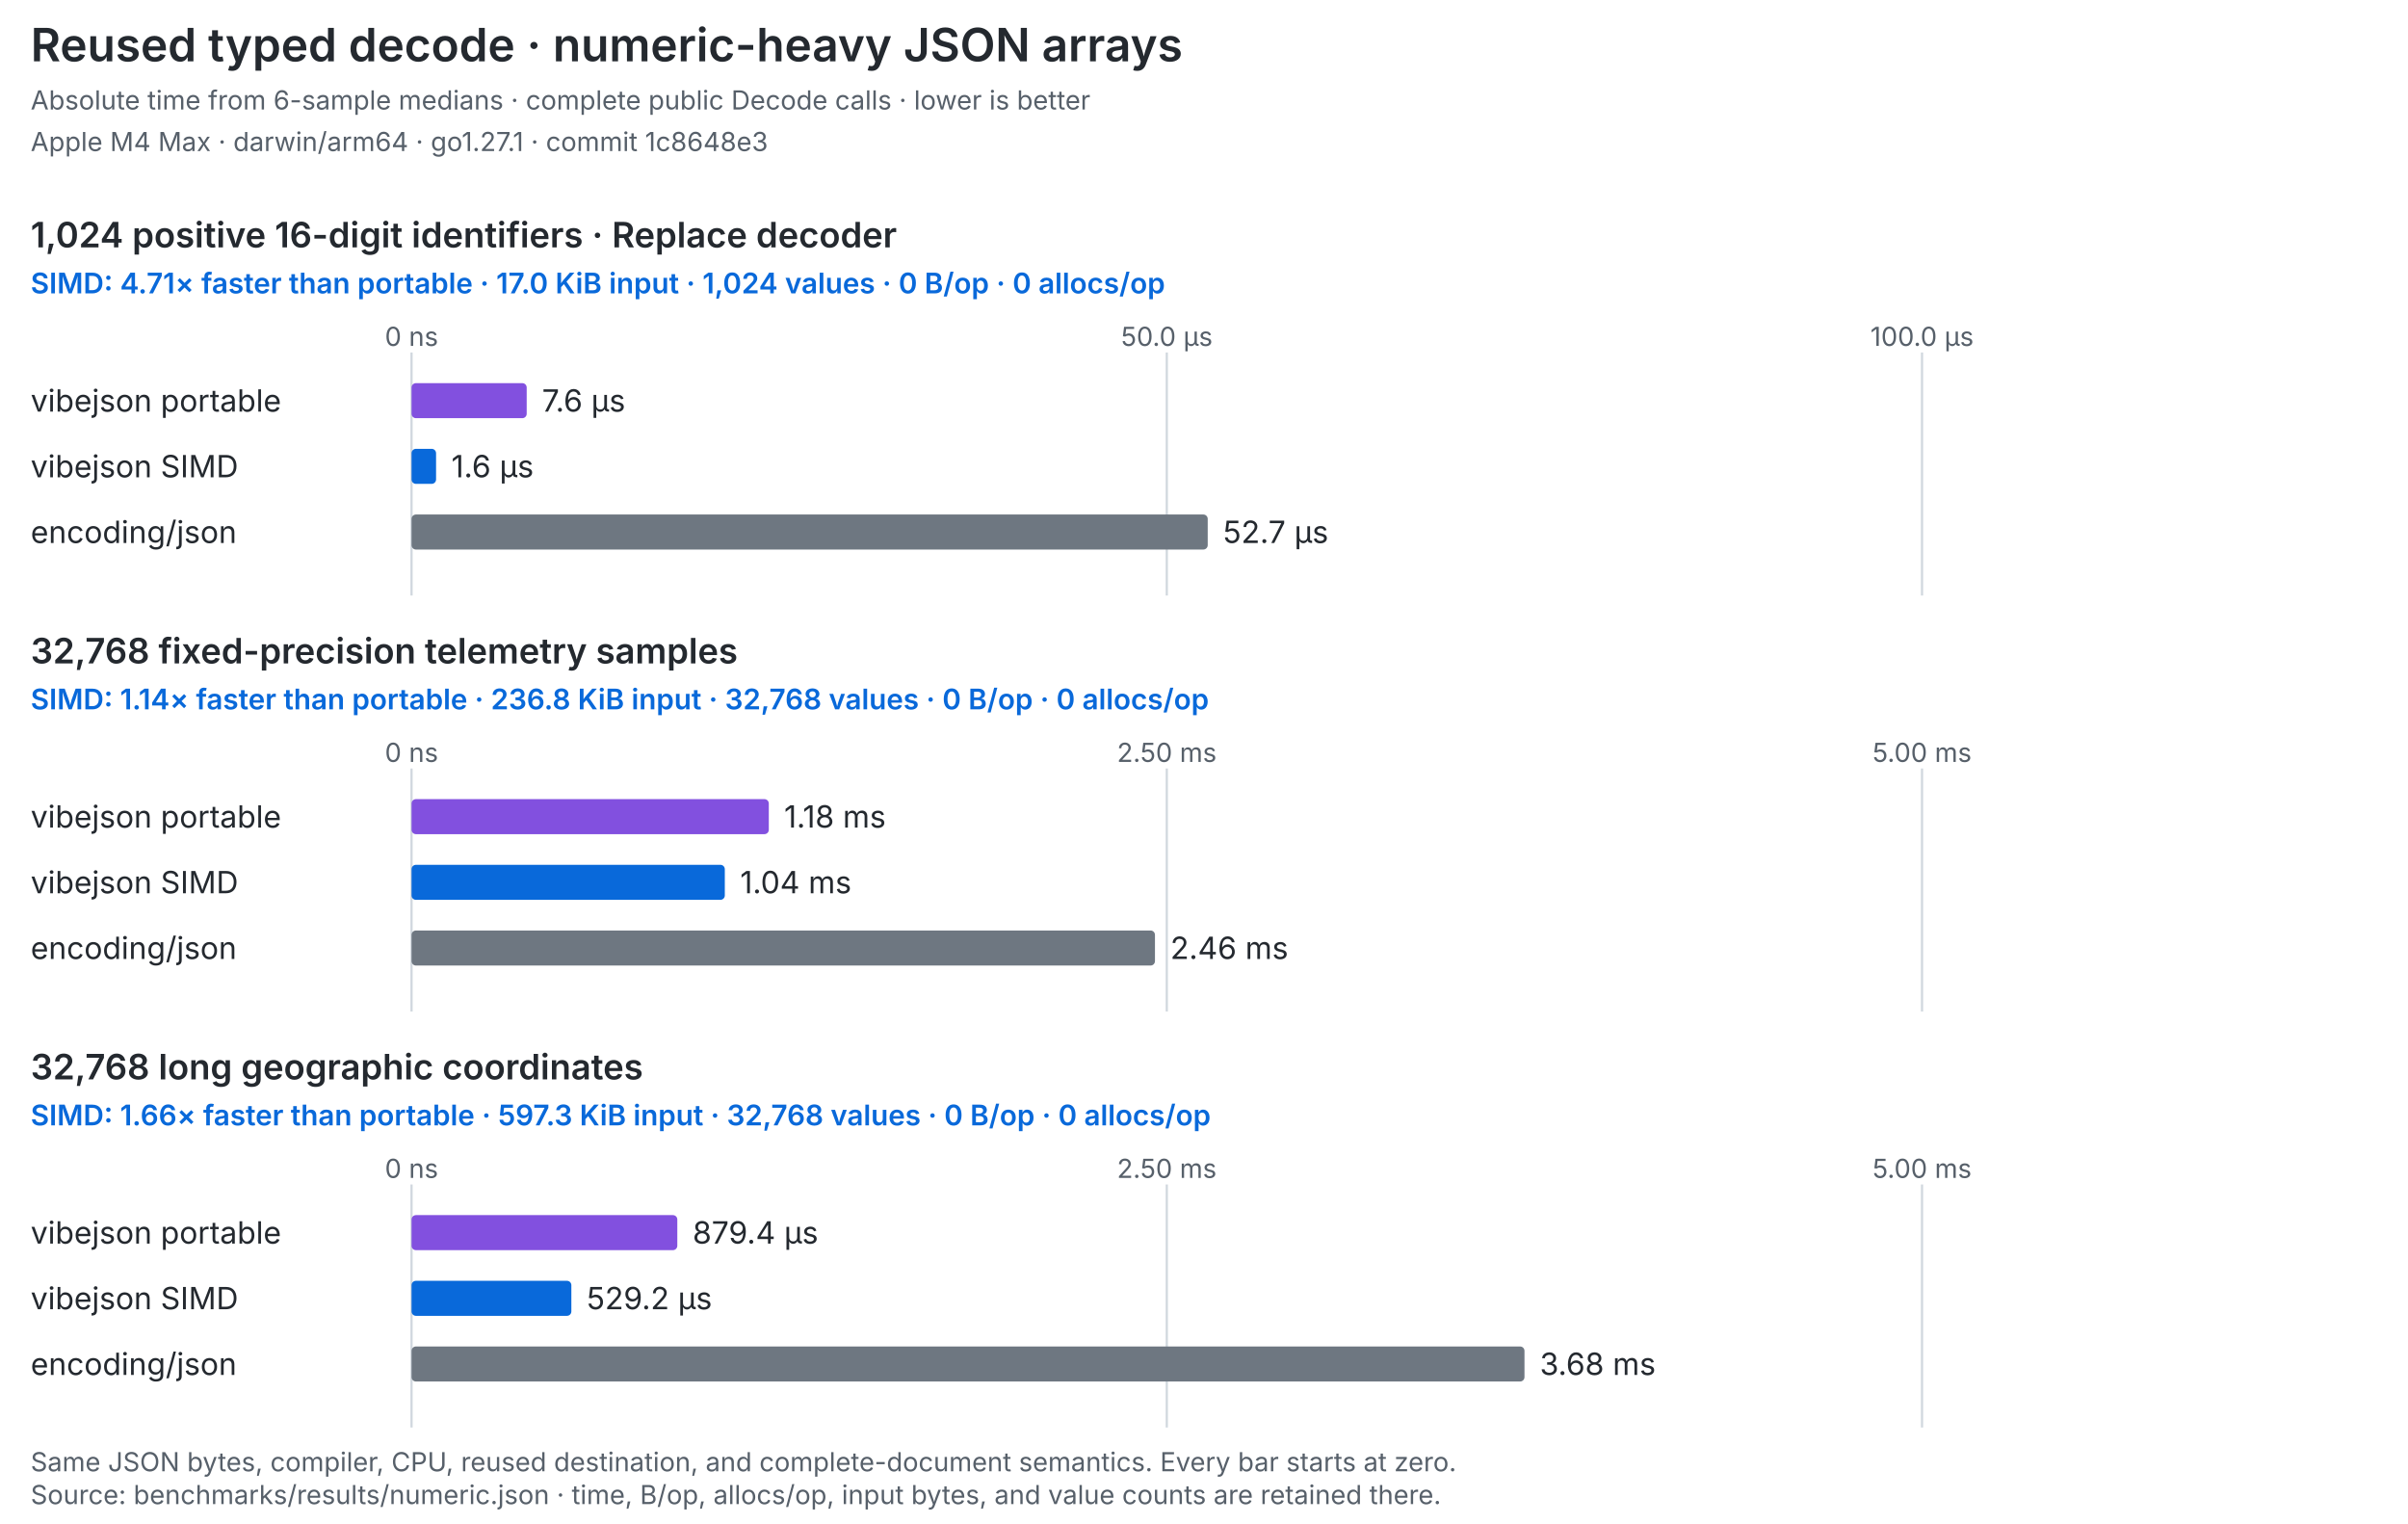
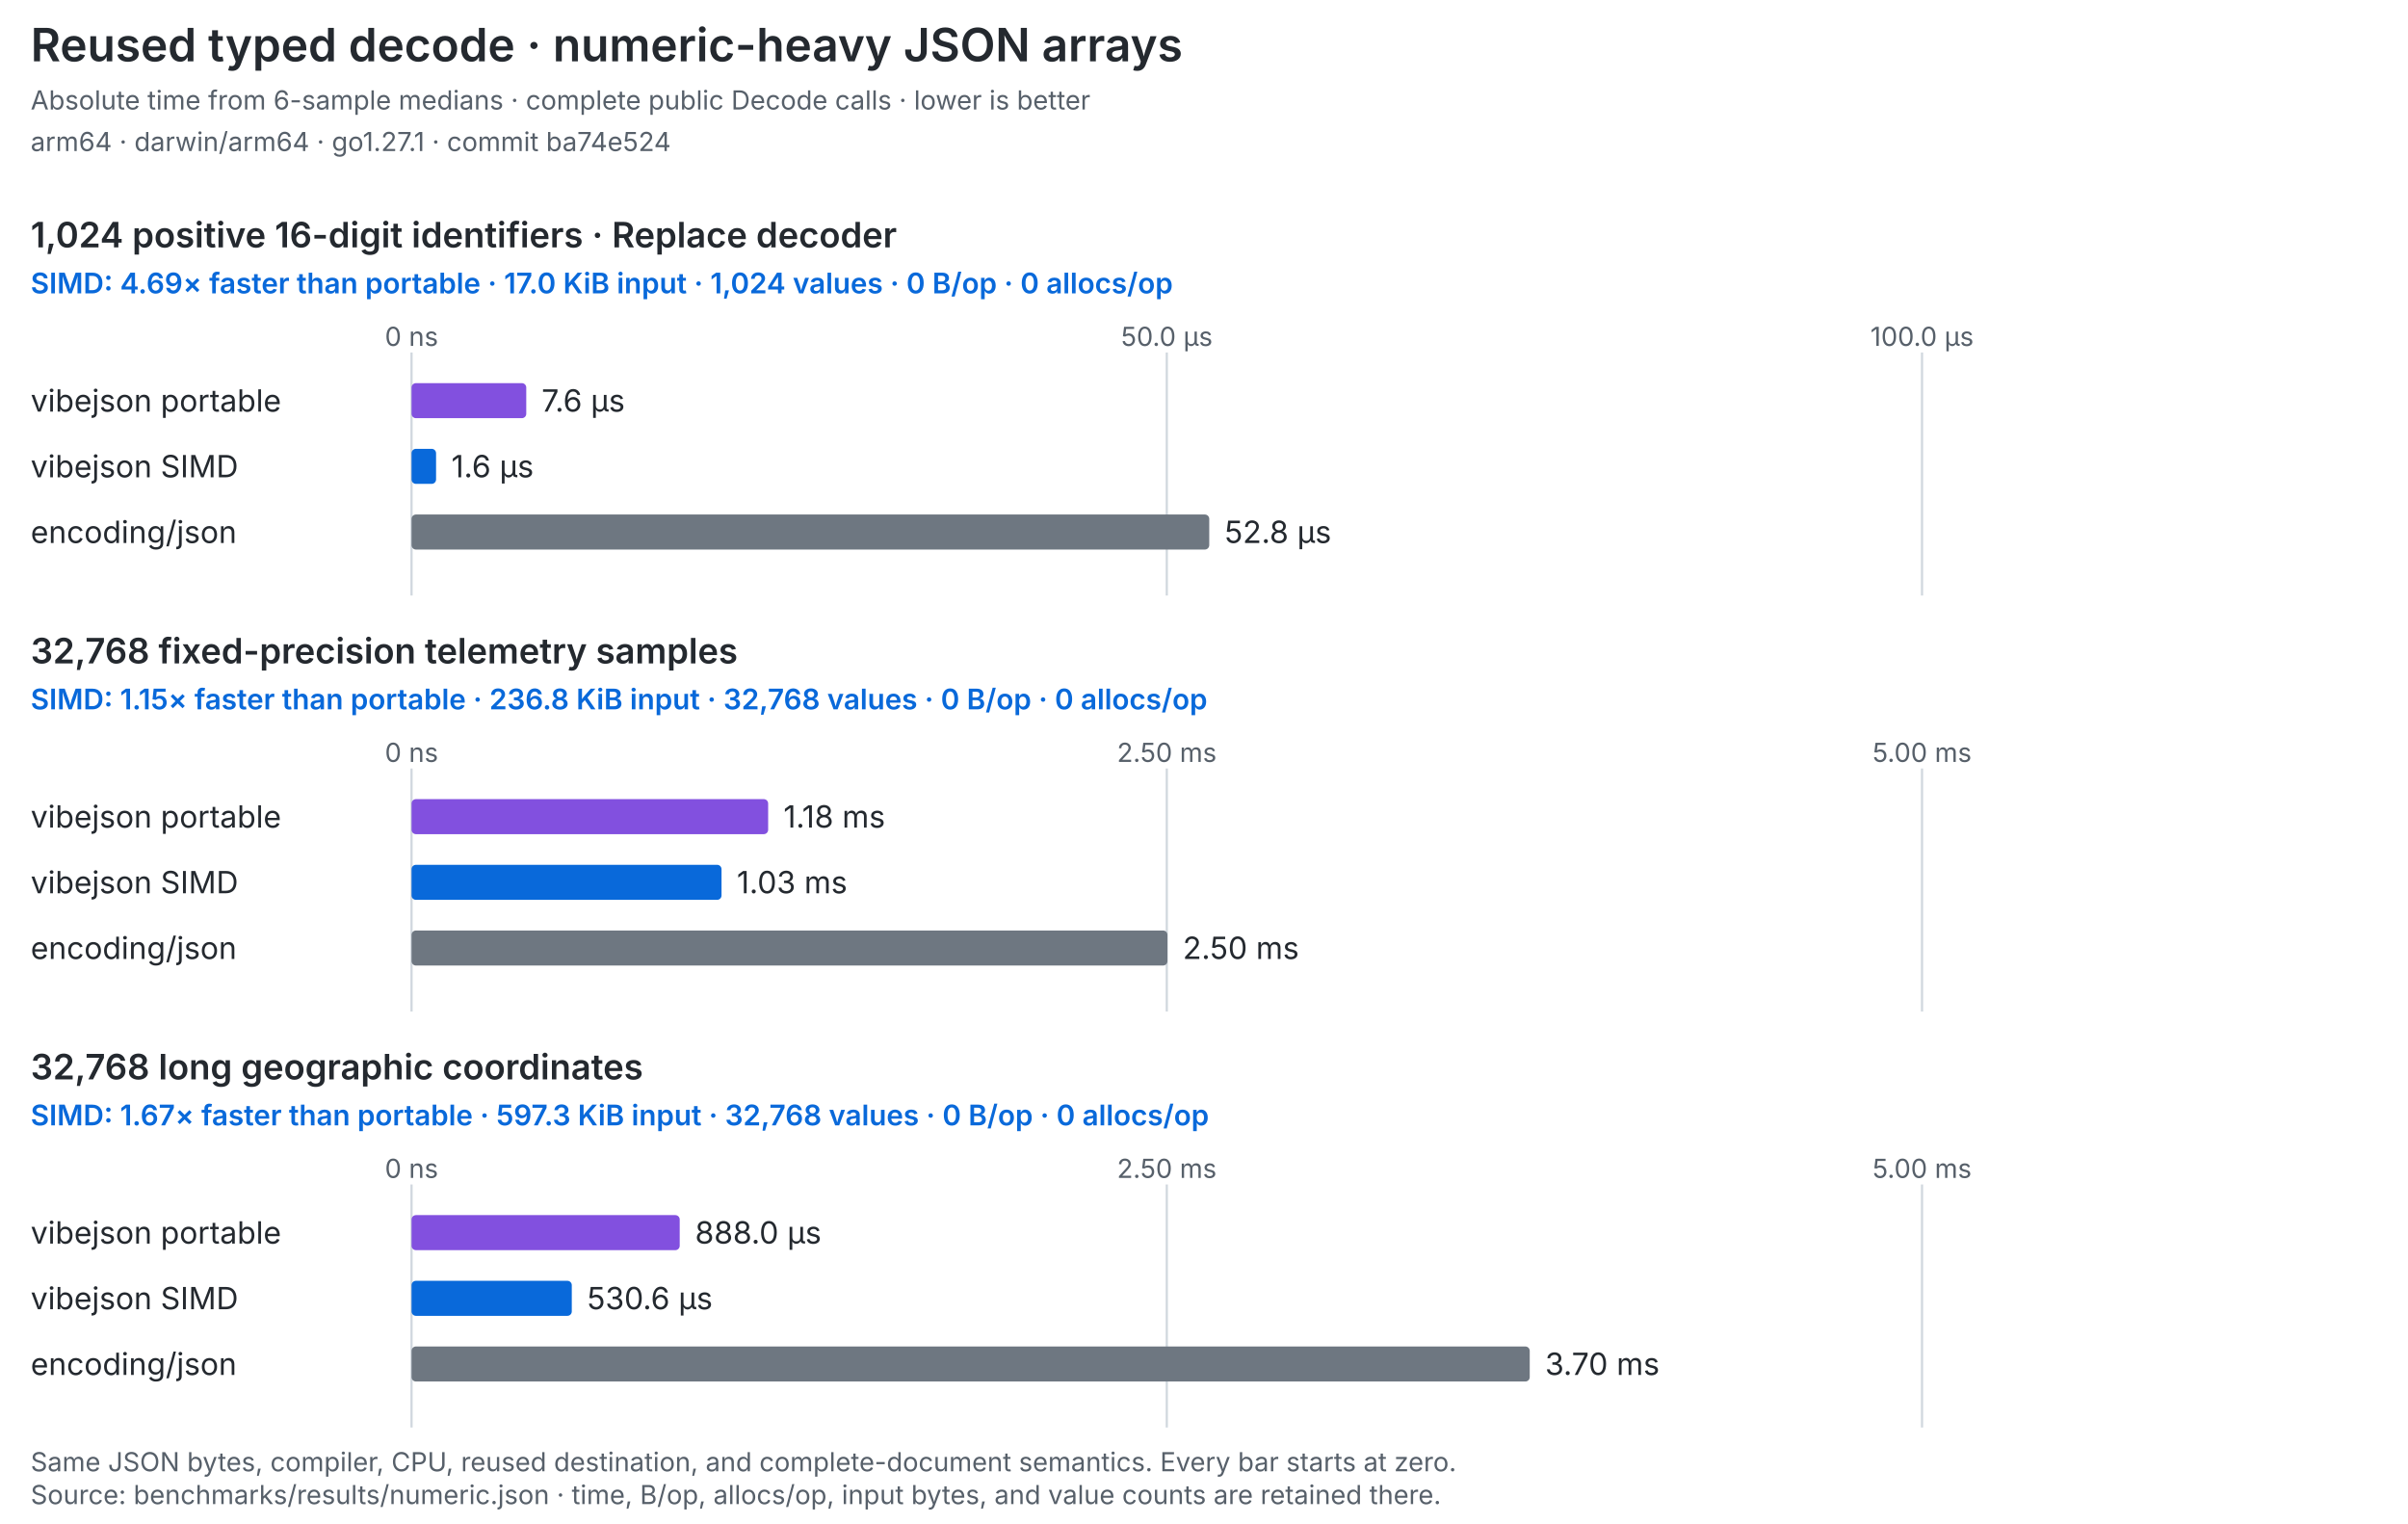
<svg xmlns="http://www.w3.org/2000/svg" width="1100" height="696" viewBox="0 0 1100 696" role="img" aria-labelledby="title desc">
  <style>
text{fill:#24292f;font:14px -apple-system,BlinkMacSystemFont,"Segoe UI",sans-serif}.heading{font-size:21px;font-weight:600}.panel{font-size:16px;font-weight:600}.note{font-size:12px;fill:#57606a}.gain{font-size:13px;fill:#0969da;font-weight:600}.grid{stroke:#d0d7de;stroke-width:1}.portable{fill:#8250df}.simd{fill:#0969da}.reference{fill:#6e7781}@media(prefers-color-scheme:dark){text{fill:#f0f6fc}.note{fill:#8c959f}.gain{fill:#58a6ff}.grid{stroke:#30363d}.portable{fill:#bc8cff}.simd{fill:#58a6ff}.reference{fill:#8c959f}}</style>
  <text class="heading" x="14" y="28">Reused typed decode · numeric-heavy JSON arrays</text>
  <text class="note" x="14" y="50">Absolute time from 6-sample medians · complete public Decode calls · lower is better</text>
-   <text class="note" x="14" y="69">Apple M4 Max · darwin/arm64 · go1.27.1 · commit 1c8648e3</text>
+   <text class="note" x="14" y="69">arm64 · darwin/arm64 · go1.27.1 · commit ba74e524</text>
  <text class="panel" x="14" y="113.0">1,024 positive 16-digit identifiers · Replace decoder</text>
-   <text class="gain" x="14" y="134.0">SIMD: 4.71× faster than portable · 17.0 KiB input · 1,024 values · 0 B/op · 0 allocs/op</text>
+   <text class="gain" x="14" y="134.0">SIMD: 4.69× faster than portable · 17.0 KiB input · 1,024 values · 0 B/op · 0 allocs/op</text>
  <line class="grid" x1="188.0" y1="161.0" x2="188.0" y2="272.0" />
  <text class="note" x="188.0" y="158.0" text-anchor="middle">0 ns</text>
  <line class="grid" x1="533.0" y1="161.0" x2="533.0" y2="272.0" />
  <text class="note" x="533.0" y="158.0" text-anchor="middle">50.0 µs</text>
  <line class="grid" x1="878.0" y1="161.0" x2="878.0" y2="272.0" />
  <text class="note" x="878.0" y="158.0" text-anchor="middle">100.0 µs</text>
  <text x="14" y="188.0">vibejson portable</text>
-   <rect class="portable" x="188.0" y="175.0" width="52.6" height="16" rx="2" />
-   <text x="247.6" y="188.0">7.6 µs</text>
+   <rect class="portable" x="188.0" y="175.0" width="52.4" height="16" rx="2" />
+   <text x="247.4" y="188.0">7.6 µs</text>
  <text x="14" y="218.0">vibejson SIMD</text>
  <rect class="simd" x="188.0" y="205.0" width="11.2" height="16" rx="2" />
  <text x="206.2" y="218.0">1.6 µs</text>
  <text x="14" y="248.0">encoding/json</text>
-   <rect class="reference" x="188.0" y="235.0" width="363.7" height="16" rx="2" />
-   <text x="558.7" y="248.0">52.7 µs</text>
+   <rect class="reference" x="188.0" y="235.0" width="364.4" height="16" rx="2" />
+   <text x="559.4" y="248.0">52.8 µs</text>
  <text class="panel" x="14" y="303.0">32,768 fixed-precision telemetry samples</text>
-   <text class="gain" x="14" y="324.0">SIMD: 1.14× faster than portable · 236.8 KiB input · 32,768 values · 0 B/op · 0 allocs/op</text>
+   <text class="gain" x="14" y="324.0">SIMD: 1.15× faster than portable · 236.8 KiB input · 32,768 values · 0 B/op · 0 allocs/op</text>
  <line class="grid" x1="188.0" y1="351.0" x2="188.0" y2="462.0" />
  <text class="note" x="188.0" y="348.0" text-anchor="middle">0 ns</text>
  <line class="grid" x1="533.0" y1="351.0" x2="533.0" y2="462.0" />
  <text class="note" x="533.0" y="348.0" text-anchor="middle">2.50 ms</text>
  <line class="grid" x1="878.0" y1="351.0" x2="878.0" y2="462.0" />
  <text class="note" x="878.0" y="348.0" text-anchor="middle">5.00 ms</text>
  <text x="14" y="378.0">vibejson portable</text>
-   <rect class="portable" x="188.0" y="365.0" width="163.2" height="16" rx="2" />
-   <text x="358.2" y="378.0">1.18 ms</text>
+   <rect class="portable" x="188.0" y="365.0" width="162.9" height="16" rx="2" />
+   <text x="357.9" y="378.0">1.18 ms</text>
  <text x="14" y="408.0">vibejson SIMD</text>
-   <rect class="simd" x="188.0" y="395.0" width="143.1" height="16" rx="2" />
-   <text x="338.1" y="408.0">1.04 ms</text>
+   <rect class="simd" x="188.0" y="395.0" width="141.6" height="16" rx="2" />
+   <text x="336.6" y="408.0">1.03 ms</text>
  <text x="14" y="438.0">encoding/json</text>
-   <rect class="reference" x="188.0" y="425.0" width="339.6" height="16" rx="2" />
-   <text x="534.6" y="438.0">2.46 ms</text>
+   <rect class="reference" x="188.0" y="425.0" width="345.3" height="16" rx="2" />
+   <text x="540.3" y="438.0">2.50 ms</text>
  <text class="panel" x="14" y="493.0">32,768 long geographic coordinates</text>
-   <text class="gain" x="14" y="514.0">SIMD: 1.66× faster than portable · 597.3 KiB input · 32,768 values · 0 B/op · 0 allocs/op</text>
+   <text class="gain" x="14" y="514.0">SIMD: 1.67× faster than portable · 597.3 KiB input · 32,768 values · 0 B/op · 0 allocs/op</text>
  <line class="grid" x1="188.0" y1="541.0" x2="188.0" y2="652.0" />
  <text class="note" x="188.0" y="538.0" text-anchor="middle">0 ns</text>
  <line class="grid" x1="533.0" y1="541.0" x2="533.0" y2="652.0" />
  <text class="note" x="533.0" y="538.0" text-anchor="middle">2.50 ms</text>
  <line class="grid" x1="878.0" y1="541.0" x2="878.0" y2="652.0" />
  <text class="note" x="878.0" y="538.0" text-anchor="middle">5.00 ms</text>
  <text x="14" y="568.0">vibejson portable</text>
-   <rect class="portable" x="188.0" y="555.0" width="121.4" height="16" rx="2" />
-   <text x="316.4" y="568.0">879.4 µs</text>
+   <rect class="portable" x="188.0" y="555.0" width="122.5" height="16" rx="2" />
+   <text x="317.5" y="568.0">888.0 µs</text>
  <text x="14" y="598.0">vibejson SIMD</text>
-   <rect class="simd" x="188.0" y="585.0" width="73.0" height="16" rx="2" />
-   <text x="268.0" y="598.0">529.2 µs</text>
+   <rect class="simd" x="188.0" y="585.0" width="73.2" height="16" rx="2" />
+   <text x="268.2" y="598.0">530.6 µs</text>
  <text x="14" y="628.0">encoding/json</text>
-   <rect class="reference" x="188.0" y="615.0" width="508.4" height="16" rx="2" />
-   <text x="703.4" y="628.0">3.68 ms</text>
+   <rect class="reference" x="188.0" y="615.0" width="510.8" height="16" rx="2" />
+   <text x="705.8" y="628.0">3.70 ms</text>
  <text class="note" x="14" y="672">Same JSON bytes, compiler, CPU, reused destination, and complete-document semantics. Every bar starts at zero.</text>
  <text class="note" x="14" y="687">Source: benchmarks/results/numeric.json · time, B/op, allocs/op, input bytes, and value counts are retained there.</text>
</svg>
